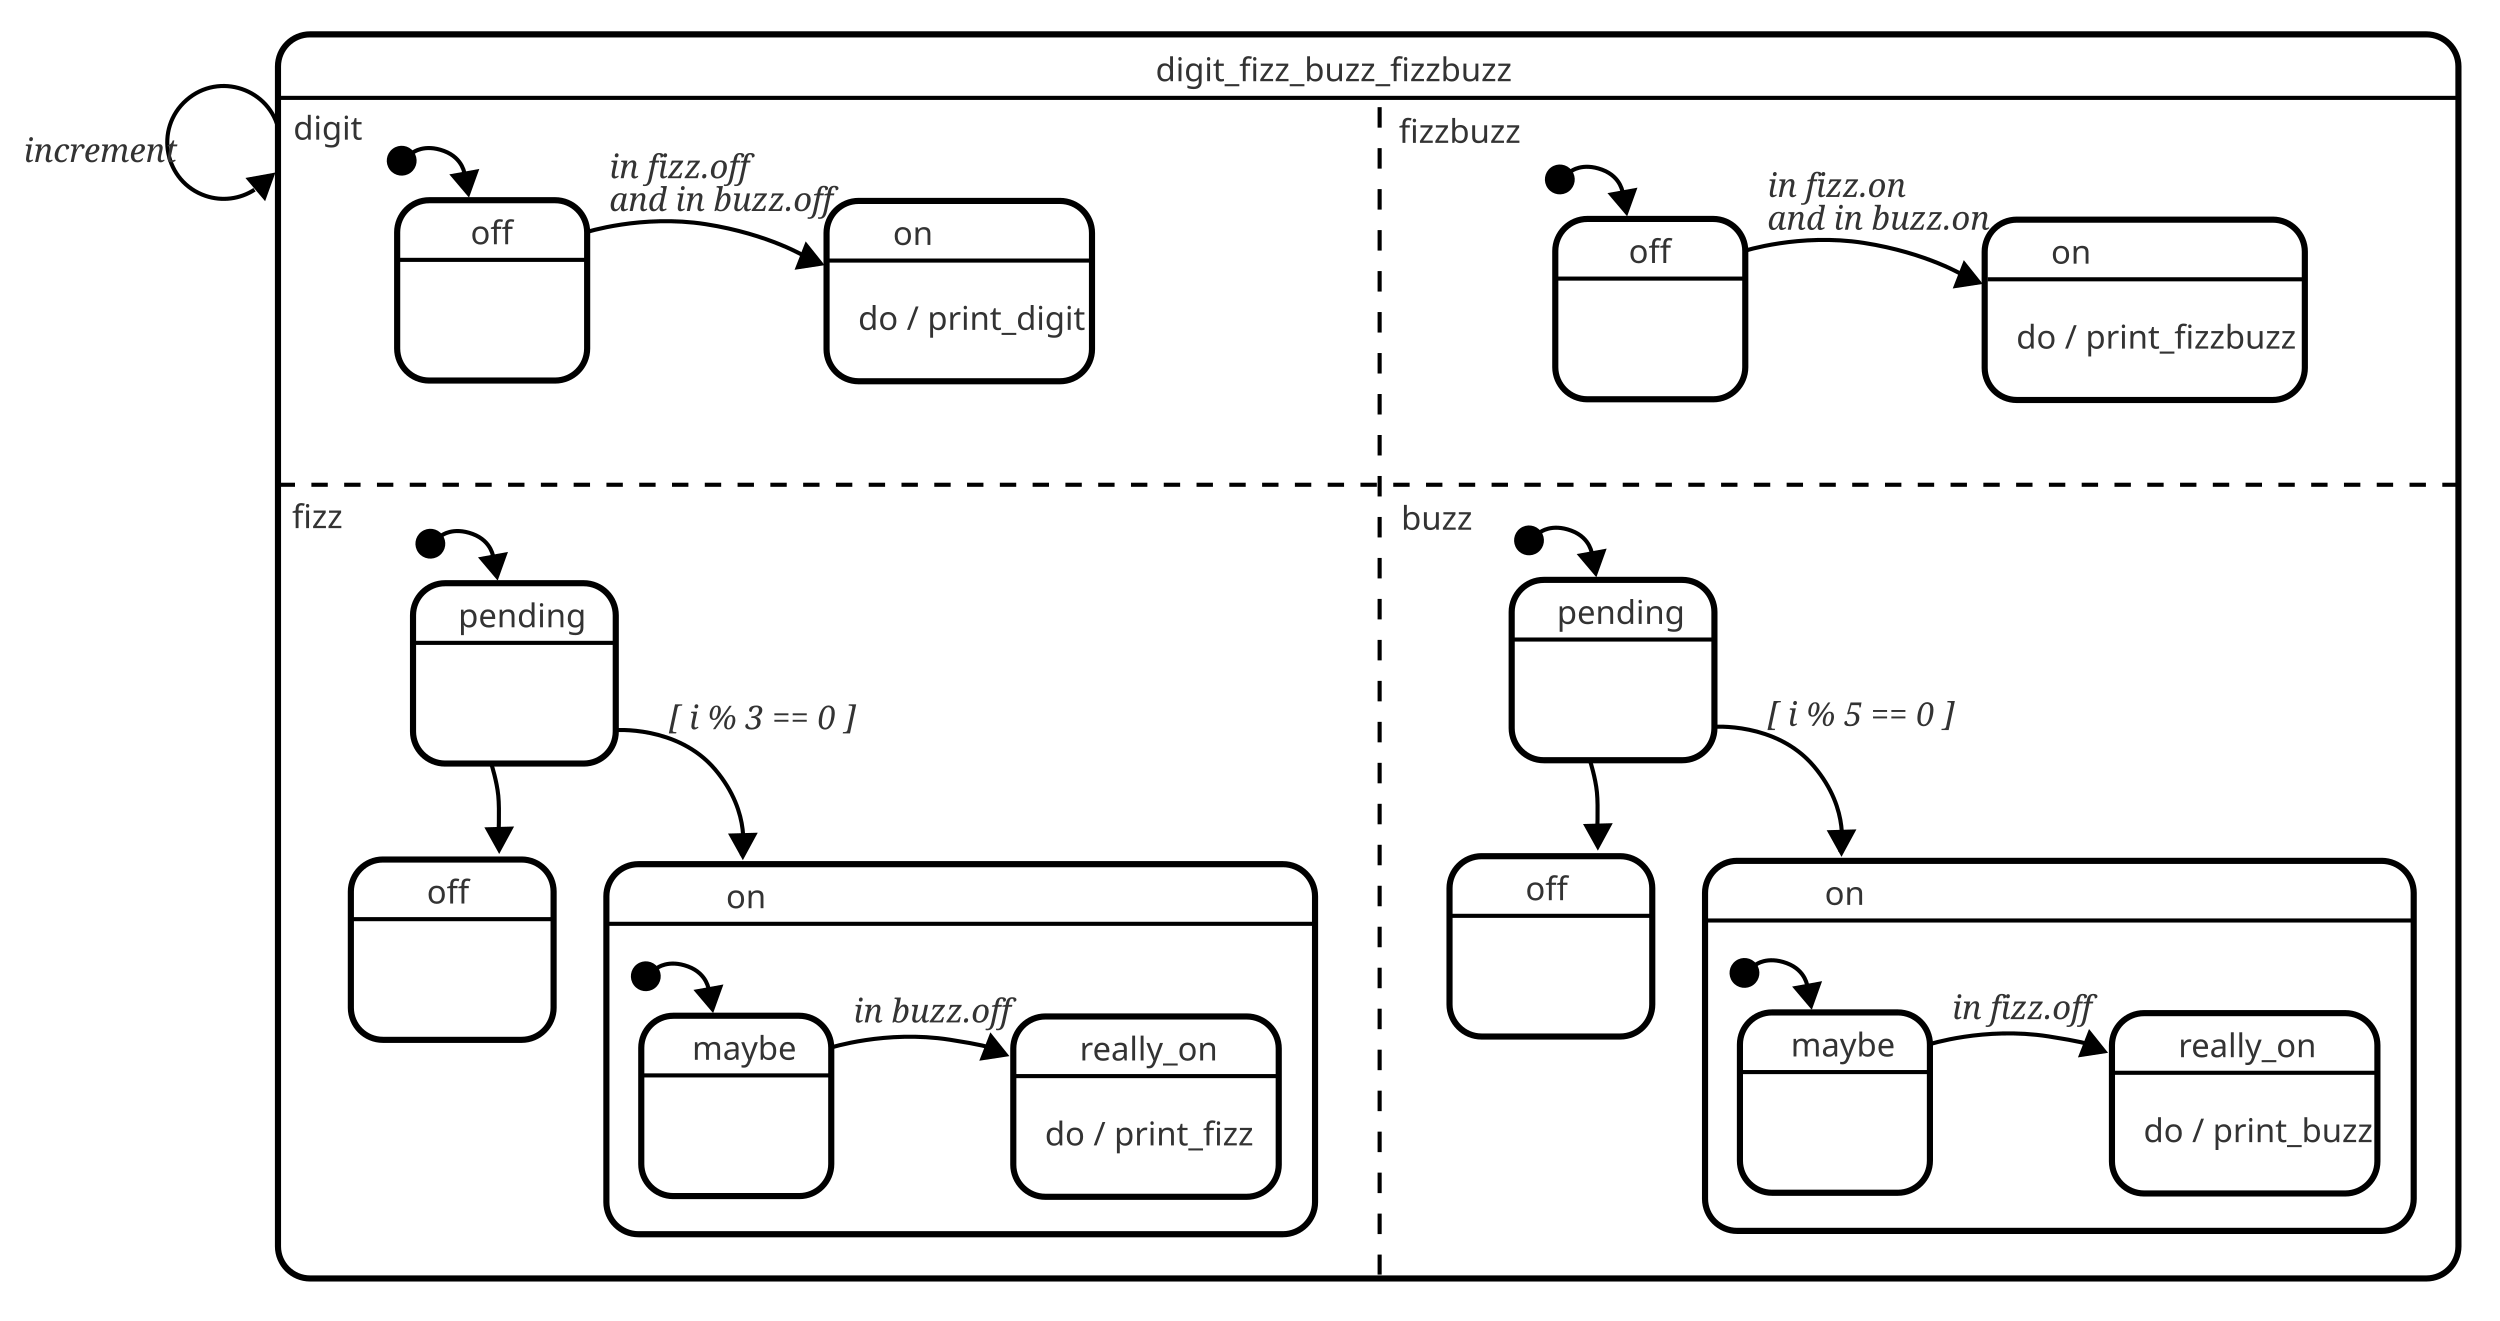
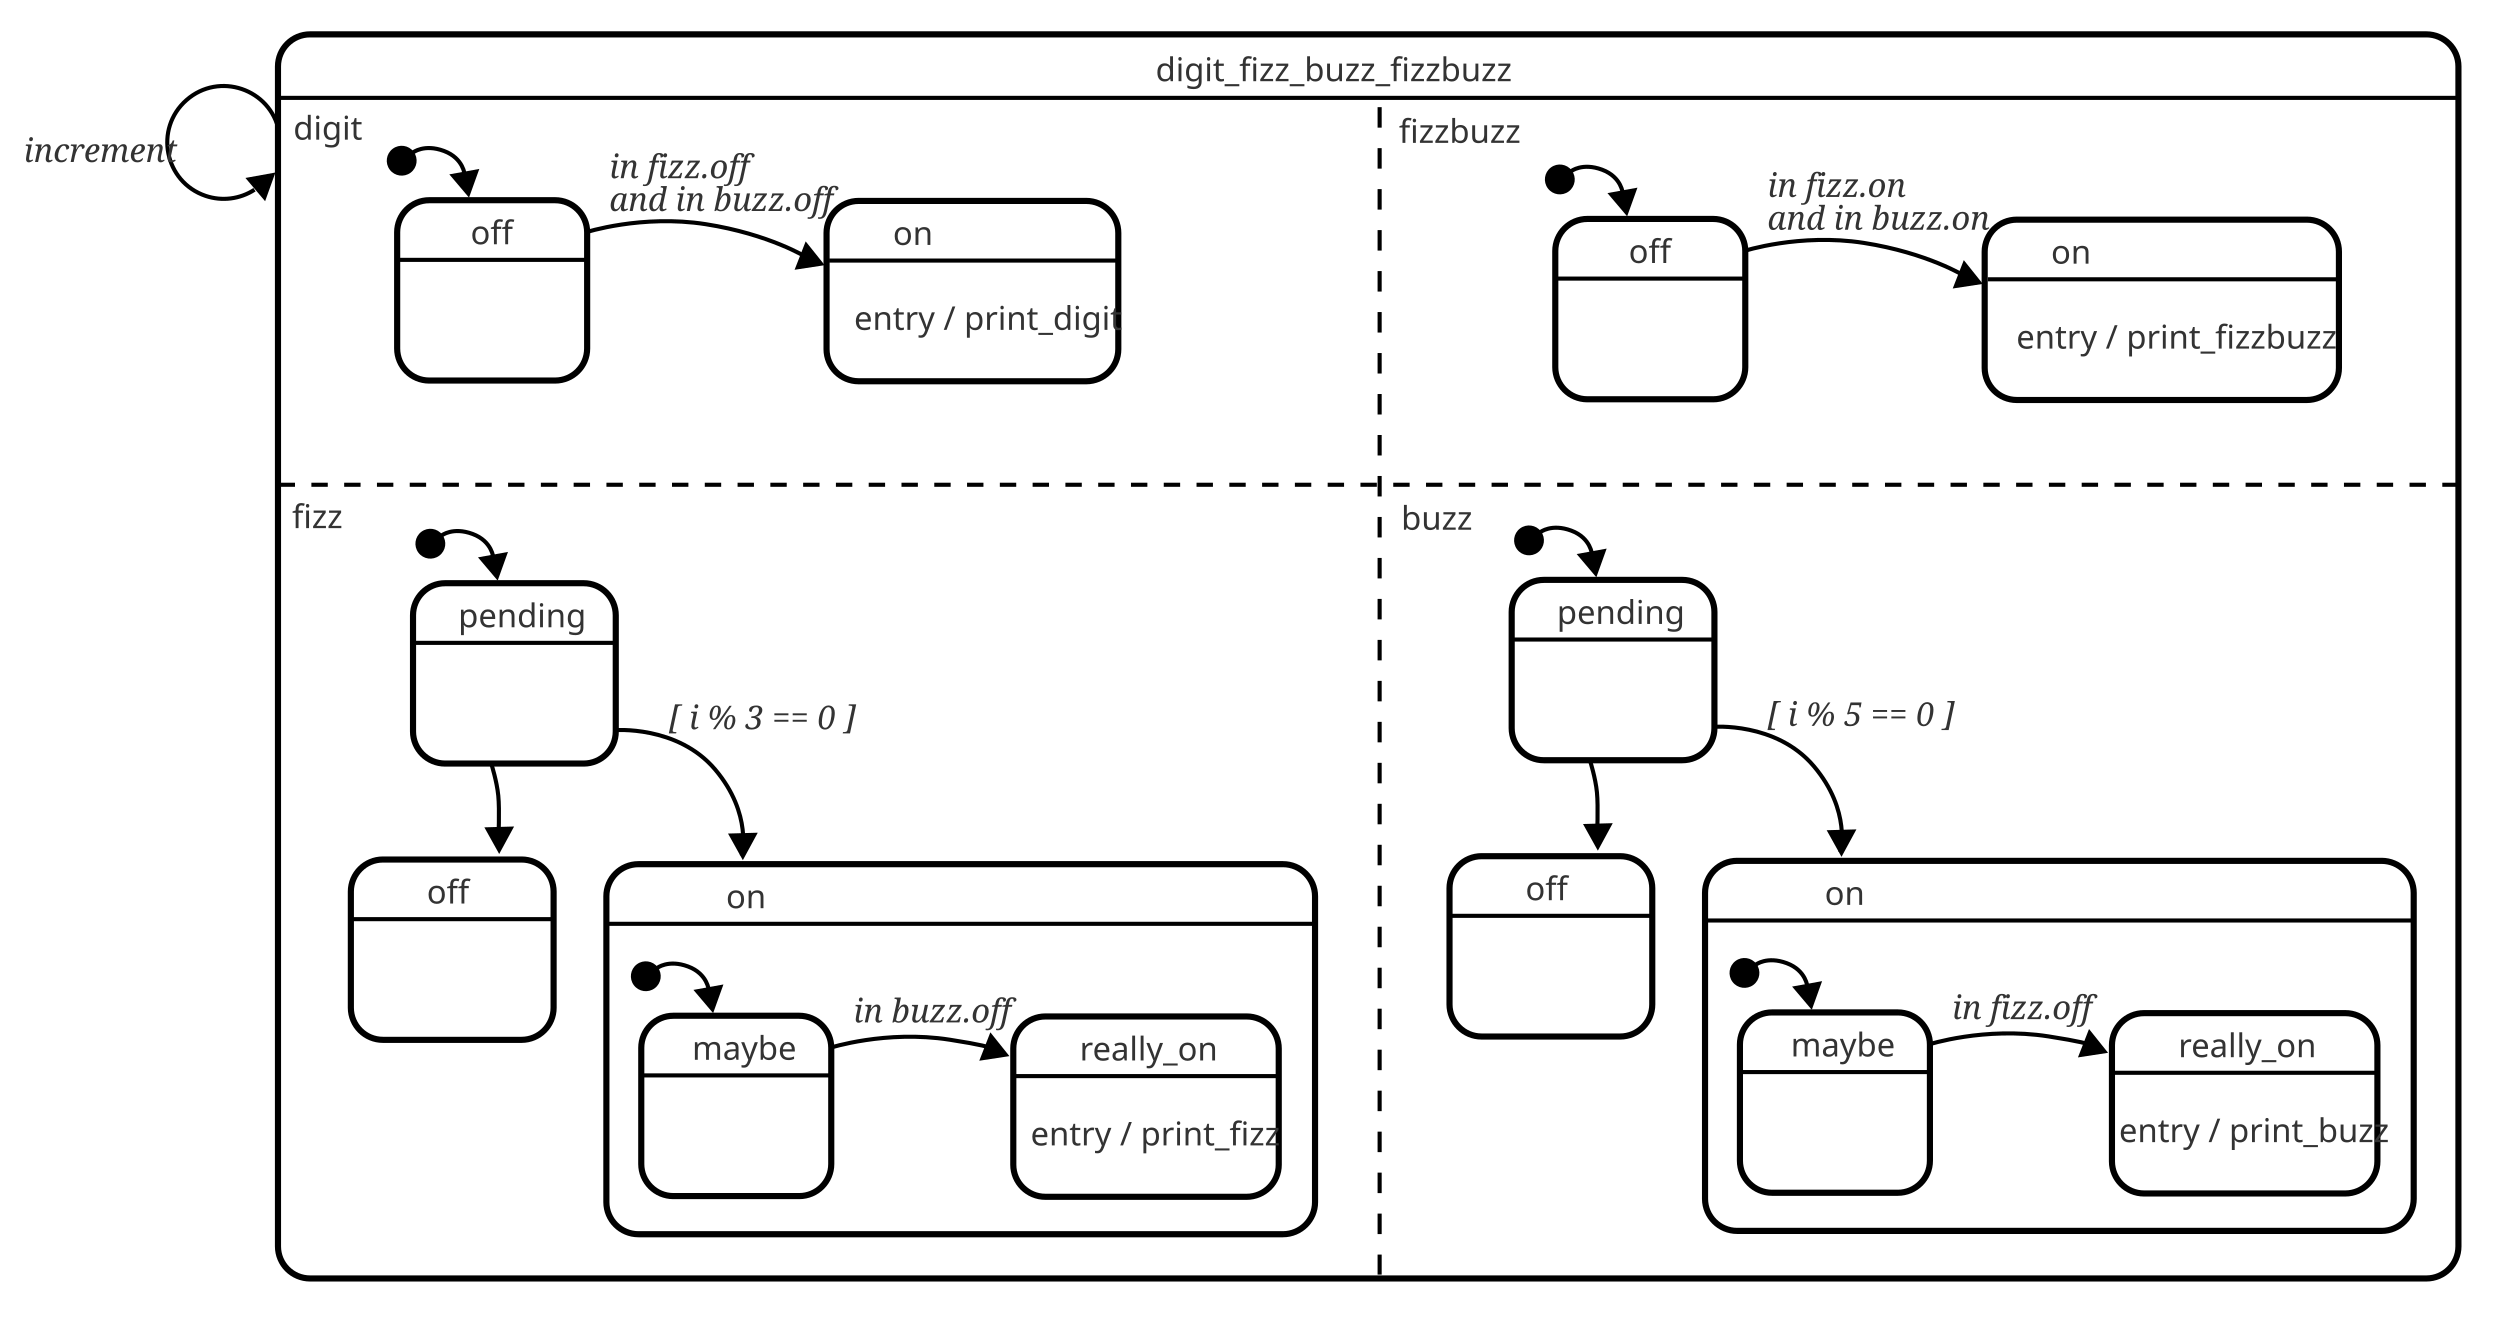
<svg xmlns="http://www.w3.org/2000/svg" xmlns:ns1="https://boxy-svg.com" width="1219px" height="644px" viewBox="-321.893 -20.518 1219.618 644.597">
  <defs>
    <pattern id="pattern-0" x="0" y="0" width="25" height="25" patternUnits="userSpaceOnUse" viewBox="0 0 100 100">
      <rect x="0" y="0" width="50" height="100" style="fill: black;" />
    </pattern>
    <pattern id="pattern-2" x="0" y="0" width="25" height="25" patternUnits="userSpaceOnUse" viewBox="0 0 100 100">
      <rect x="0" y="0" width="50" height="100" style="fill: black;" />
    </pattern>
  </defs>
  <g transform="matrix(1, 0, 0, 1, -150.6493, -36.5755)">
    <rect x="-35.83" y="32.826" width="1064.172" height="607.188" style="fill: none; stroke: rgb(0, 0, 0); stroke-width: 3;" rx="15.659" ry="15.659" />
    <text style="fill: rgb(51, 51, 51); font-family: sans-serif; font-size: 16px; white-space: pre;" x="392.496" y="55.69">digit_fizz_buzz_fizzbuzz</text>
    <line style="stroke: rgb(0, 0, 0); stroke-width: 2px;" x1="-36.69" y1="63.824" x2="1028.094" y2="63.824" />
    <text x="-28.949" y="273.809" style="fill: rgb(51, 51, 51); font-family: sans-serif; font-size: 16px; white-space: pre;">fizz</text>
    <text x="512.339" y="274.602" style="fill: rgb(51, 51, 51); font-family: sans-serif; font-size: 16px; white-space: pre;">buzz</text>
    <text x="511.238" y="85.775" style="fill: rgb(51, 51, 51); font-family: sans-serif; font-size: 16px; white-space: pre;">fizzbuzz</text>
    <text x="-28.334" y="84.229" style="fill: rgb(51, 51, 51); font-family: sans-serif; font-size: 16px; white-space: pre;">digit</text>
  </g>
  <g transform="matrix(1, 0, 0, 1, -44, 10)">
    <g transform="matrix(1, 0, 0, 1, -62, 21)">
      <rect x="-22.315" y="46.198" width="92.725" height="88.013" style="fill: none; stroke: rgb(0, 0, 0); stroke-width: 3;" rx="15.659" ry="15.659" />
      <text x="13.496" y="67.69" style="fill: rgb(51, 51, 51); font-family: sans-serif; font-size: 16px; white-space: pre;">off</text>
      <line style="stroke: rgb(0, 0, 0); stroke-width: 2px;" x1="-21.5" y1="75.308" x2="70.775" y2="75.308" />
    </g>
    <g transform="matrix(1, 0, 0, 1, -143.7331, -11.00229)">
      <ellipse style="" transform="matrix(0.6, 0.8, -0.8, 0.6, 66.68473, -8.839179)" cx="51.177" cy="44.699" rx="7.288" ry="7.288" />
      <path style="stroke: rgb(0, 0, 0); fill: none; stroke-width: 2;" d="M 67.134 54.917 C 67.134 54.917 72.585 50.566 82.249 54.161 C 91.913 57.756 92.4 65.968 92.4 65.968" />
      <path d="M 52.991 13.003 L 60.431 25.89 L 45.55 25.89 L 52.991 13.003 Z" style="" transform="matrix(0.646251, 0.763125, -0.763125, 0.64625, 75.1945, 14.08656)" ns1:shape="triangle 45.55 13.003 14.881 12.887 0.5 0 1@5e4c3892" />
    </g>
    <g transform="matrix(1, 0, 0, 1, -187.7063, 40.66542)">
      <path style="stroke: rgb(0, 0, 0); fill: none; stroke-width: 2;" d="M 195.252 42.259 C 195.252 42.259 222.759 33.346 253.959 38.227 C 285.159 43.108 303.251 54.429 303.251 54.429" />
      <path d="M 52.991 13.003 L 60.431 25.89 L 45.55 25.89 L 52.991 13.003 Z" style="" transform="matrix(0.988555, -0.150861, 0.15086, 0.988555, 248.4216, 41.76243)" ns1:shape="triangle 45.55 13.003 14.881 12.887 0.5 0 1@5e4c3892" />
      <text style="fill: rgb(51, 51, 51); font-family: serif; font-size: 16px; font-style: italic; white-space: pre;" x="211.909" y="31.792" transform="matrix(1, 0, 0, 1, -5, -16)">in fizz.off<tspan x="211.909" dy="1em">​</tspan>and in buzz.off</text>
    </g>
    <g transform="matrix(1, 0, 0, 1, 207.1435, 21.34422)">
-       <rect x="-81.892" y="46.198" width="129.551" height="88.013" style="fill: none; stroke: rgb(0, 0, 0); stroke-width: 3;" rx="15.659" ry="15.659" />
+       <rect x="-81.892" y="46.198" width="142.386" height="88.013" style="fill: none; stroke: rgb(0, 0, 0); stroke-width: 3;" rx="15.659" ry="15.659" />
      <text x="-49.504" y="67.69" style="fill: rgb(51, 51, 51); font-family: sans-serif; font-size: 16px; white-space: pre;">on</text>
-       <line style="stroke: rgb(0, 0, 0); stroke-width: 2px;" x1="-80.755" y1="75.308" x2="48.167" y2="75.308" />
-       <text x="-66.469" y="109.14" style="fill: rgb(51, 51, 51); font-family: sans-serif; font-size: 16px; white-space: pre;">do / print_digit</text>
+       <line style="stroke: rgb(0, 0, 0); stroke-width: 2px;" x1="-80.642" y1="75.308" x2="61.053" y2="75.308" />
+       <text x="-68.469" y="109.14" style="fill: rgb(51, 51, 51); font-family: sans-serif; font-size: 16px; white-space: pre;">entry / print_digit</text>
    </g>
  </g>
  <g>
    <path style="stroke: rgb(0, 0, 0); fill: none; stroke-width: 2px;" d="M -212.997 76.517 C -191.804 76.517 -178.557 53.575 -189.154 35.221 C -199.751 16.867 -226.242 16.867 -236.839 35.221 C -241.064 42.538 -241.694 51.39 -238.55 59.232" transform="matrix(-0.195307, -0.980742, 0.980742, -0.195307, -302.6146, -150.3209)" />
    <path d="M 52.991 13.003 L 60.431 25.89 L 45.55 25.89 L 52.991 13.003 Z" style="" transform="matrix(0.646251, 0.763125, -0.763126, 0.64625, -212.0537, 14.8366)" ns1:shape="triangle 45.55 13.003 14.881 12.887 0.5 0 1@5e4c3892" />
    <text style="fill: rgb(51, 51, 51); font-family: serif; font-size: 16px; font-style: italic; white-space: pre;" x="-310.613" y="58.566">increment</text>
  </g>
  <g transform="matrix(1, 0, 0, 1, -1.65481, -5.17206)">
    <g transform="matrix(1, 0, 0, 1, -90.35694, 223.0958)">
      <rect x="-28.562" y="46.198" width="98.949" height="88.013" style="fill: none; stroke: rgb(0, 0, 0); stroke-width: 3;" rx="15.659" ry="15.659" />
      <text x="-6.504" y="67.69" style="fill: rgb(51, 51, 51); font-family: sans-serif; font-size: 16px; white-space: pre;">pending</text>
      <line style="stroke: rgb(0, 0, 0); stroke-width: 2px;" x1="-27.694" y1="75.308" x2="70.775" y2="75.308" />
    </g>
    <g transform="matrix(1, 0, 0, 1, -172.0901, 191.0935)">
      <ellipse style="" transform="matrix(0.6, 0.8, -0.8, 0.6, 66.68473, -8.839179)" cx="51.177" cy="44.699" rx="7.288" ry="7.288" />
      <path style="stroke: rgb(0, 0, 0); fill: none; stroke-width: 2;" d="M 67.134 54.917 C 67.134 54.917 72.585 50.566 82.249 54.161 C 91.913 57.756 92.4 65.968 92.4 65.968" />
      <path d="M 52.991 13.003 L 60.431 25.89 L 45.55 25.89 L 52.991 13.003 Z" style="" transform="matrix(0.646251, 0.763125, -0.763125, 0.64625, 75.1945, 14.08656)" ns1:shape="triangle 45.55 13.003 14.881 12.887 0.5 0 1@5e4c3892" />
    </g>
    <g transform="matrix(1, 0, 0, 1, -216.0633, 298.7612)">
      <path style="stroke: rgb(0, 0, 0); fill: none; stroke-width: 2;" d="M 195.252 42.259 C 195.252 42.259 226.141 39.658 244.583 61.434 C 263.025 83.21 257.584 103.499 257.584 103.499" />
      <path d="M 52.991 13.003 L 60.431 25.89 L 45.55 25.89 L 52.991 13.003 Z" style="" transform="matrix(0.486196, 0.87385, -0.845777, 0.536652, 250.6306, 39.0117)" ns1:shape="triangle 45.55 13.003 14.881 12.887 0.5 0 1@5e4c3892" />
      <text style="fill: rgb(51, 51, 51); font-family: serif; font-size: 16px; font-style: italic; white-space: pre;" x="221.909" y="41.792">[ i % 3 == 0 ]</text>
    </g>
    <g transform="matrix(1, 0, 0, 1, 57.3406, 360.2173)">
      <rect x="-81.892" y="46.198" width="345.865" height="180.606" style="fill: none; stroke: rgb(0, 0, 0); stroke-width: 3;" rx="15.659" ry="15.659" />
      <text x="-23.504" y="67.69" style="fill: rgb(51, 51, 51); font-family: sans-serif; font-size: 16px; white-space: pre;">on</text>
      <line style="stroke: rgb(0, 0, 0); stroke-width: 2px;" x1="-80.827" y1="75.308" x2="264.273" y2="75.308" />
      <g transform="matrix(1, 0, 0, 1, 19.45272, 52.98053)">
        <g transform="matrix(1, 0, 0, 1, -62, 21)">
          <rect x="-22.315" y="46.198" width="92.725" height="88.013" style="fill: none; stroke: rgb(0, 0, 0); stroke-width: 3;" rx="15.659" ry="15.659" />
          <text x="2.496" y="67.69" style="fill: rgb(51, 51, 51); font-family: sans-serif; font-size: 16px; white-space: pre;">maybe</text>
          <line style="stroke: rgb(0, 0, 0); stroke-width: 2px;" x1="-21.5" y1="75.308" x2="70.775" y2="75.308" />
        </g>
        <g transform="matrix(1, 0, 0, 1, -143.7331, -11.00229)">
          <ellipse style="" transform="matrix(0.6, 0.8, -0.8, 0.6, 66.68473, -8.839179)" cx="51.177" cy="44.699" rx="7.288" ry="7.288" />
          <path style="stroke: rgb(0, 0, 0); fill: none; stroke-width: 2;" d="M 67.134 54.917 C 67.134 54.917 72.585 50.566 82.249 54.161 C 91.913 57.756 92.4 65.968 92.4 65.968" />
          <path d="M 52.991 13.003 L 60.431 25.89 L 45.55 25.89 L 52.991 13.003 Z" style="" transform="matrix(0.646251, 0.763125, -0.763125, 0.64625, 75.1945, 14.08656)" ns1:shape="triangle 45.55 13.003 14.881 12.887 0.5 0 1@5e4c3892" />
        </g>
        <g transform="matrix(1, 0, 0, 1, -187.7063, 40.66542)">
          <path style="stroke: rgb(0, 0, 0); fill: none; stroke-width: 2;" d="M 195.252 42.259 C 195.252 42.259 222.759 33.346 253.959 38.227 C 285.159 43.108 270.973 43.203 270.973 43.203" />
          <path d="M 52.991 13.003 L 60.431 25.89 L 45.55 25.89 L 52.991 13.003 Z" style="" transform="matrix(0.988555, -0.150861, 0.15086, 0.988555, 219.4216, 29.76243)" ns1:shape="triangle 45.55 13.003 14.881 12.887 0.5 0 1@5e4c3892" />
          <text style="fill: rgb(51, 51, 51); font-family: serif; font-size: 16px; font-style: italic; white-space: pre;" x="211.909" y="31.792" transform="matrix(1, 0, 0, 1, -5, -2)">in buzz.off<tspan x="211.909" dy="1em">​</tspan>
          </text>
        </g>
        <g transform="matrix(1, 0, 0, 1, 179.1435, 21.34422)">
          <rect x="-81.892" y="46.198" width="129.551" height="88.013" style="fill: none; stroke: rgb(0, 0, 0); stroke-width: 3;" rx="15.659" ry="15.659" />
          <text x="-49.504" y="67.69" style="fill: rgb(51, 51, 51); font-family: sans-serif; font-size: 16px; white-space: pre;">really_on</text>
          <line style="stroke: rgb(0, 0, 0); stroke-width: 2px;" x1="-80.755" y1="75.308" x2="48.167" y2="75.308" />
-           <text x="-66.469" y="109.14" style="fill: rgb(51, 51, 51); font-family: sans-serif; font-size: 16px; white-space: pre;">do / print_fizz</text>
+           <text x="-73.469" y="109.14" style="fill: rgb(51, 51, 51); font-family: sans-serif; font-size: 16px; white-space: pre;">entry / print_fizz</text>
        </g>
      </g>
    </g>
    <g transform="matrix(1, 0, 0, 1, -120.695, 357.9418)">
      <rect x="-28.562" y="46.198" width="98.949" height="88.013" style="fill: none; stroke: rgb(0, 0, 0); stroke-width: 3;" rx="15.659" ry="15.659" />
      <text x="8.496" y="67.69" style="fill: rgb(51, 51, 51); font-family: sans-serif; font-size: 16px; white-space: pre;">off</text>
      <line style="stroke: rgb(0, 0, 0); stroke-width: 2px;" x1="-27.694" y1="75.308" x2="70.775" y2="75.308" />
    </g>
    <g>
      <path style="stroke: rgb(0, 0, 0); fill: none; stroke-width: 2;" d="M -80.576 357.879 C -80.576 357.879 -78.009 365.929 -77.307 372.976 C -76.605 380.023 -77.254 394.157 -77.254 394.157" />
      <path d="M 52.991 13.003 L 60.431 25.89 L 45.55 25.89 L 52.991 13.003 Z" style="" transform="matrix(0.486196, 0.87385, -0.845777, 0.536652, -84.35033, 334.7433)" ns1:shape="triangle 45.55 13.003 14.881 12.887 0.5 0 1@5e4c3892" />
    </g>
  </g>
  <line style="stroke-width: 2px; stroke: rgb(0, 0, 0); stroke-dasharray: 8px;" x1="-186.176" y1="216.07" x2="877.824" y2="216.07" />
  <line style="stroke-width: 2px; stroke-dasharray: 10px; stroke: rgb(0, 0, 0);" x1="351.181" y1="31.781" x2="351.181" y2="601.556" />
  <g transform="matrix(1, 0, 0, 1, 521.2255, 19.14164)">
    <g transform="matrix(1, 0, 0, 1, -62, 21)">
      <rect x="-22.315" y="46.198" width="92.725" height="88.013" style="fill: none; stroke: rgb(0, 0, 0); stroke-width: 3;" rx="15.659" ry="15.659" />
      <text x="13.496" y="67.69" style="fill: rgb(51, 51, 51); font-family: sans-serif; font-size: 16px; white-space: pre;">off</text>
      <line style="stroke: rgb(0, 0, 0); stroke-width: 2px;" x1="-21.5" y1="75.308" x2="70.775" y2="75.308" />
    </g>
    <g transform="matrix(1, 0, 0, 1, -143.7331, -11.00229)">
      <ellipse style="" transform="matrix(0.6, 0.8, -0.8, 0.6, 66.68473, -8.839179)" cx="51.177" cy="44.699" rx="7.288" ry="7.288" />
      <path style="stroke: rgb(0, 0, 0); fill: none; stroke-width: 2;" d="M 67.134 54.917 C 67.134 54.917 72.585 50.566 82.249 54.161 C 91.913 57.756 92.4 65.968 92.4 65.968" />
      <path d="M 52.991 13.003 L 60.431 25.89 L 45.55 25.89 L 52.991 13.003 Z" style="" transform="matrix(0.646251, 0.763125, -0.763125, 0.64625, 75.1945, 14.08656)" ns1:shape="triangle 45.55 13.003 14.881 12.887 0.5 0 1@5e4c3892" />
    </g>
    <g transform="matrix(1, 0, 0, 1, -187.7063, 40.66542)">
      <path style="stroke: rgb(0, 0, 0); fill: none; stroke-width: 2;" d="M 195.252 42.259 C 195.252 42.259 222.759 33.346 253.959 38.227 C 285.159 43.108 303.251 54.429 303.251 54.429" />
      <path d="M 52.991 13.003 L 60.431 25.89 L 45.55 25.89 L 52.991 13.003 Z" style="" transform="matrix(0.988555, -0.150861, 0.15086, 0.988555, 248.4216, 41.76243)" ns1:shape="triangle 45.55 13.003 14.881 12.887 0.5 0 1@5e4c3892" />
      <text style="fill: rgb(51, 51, 51); font-family: serif; font-size: 16px; font-style: italic; white-space: pre;" x="211.909" y="31.792" transform="matrix(1, 0, 0, 1, -5, -16)">in fizz.on<tspan x="211.909" dy="1em">​</tspan>and in buzz.on</text>
    </g>
    <g transform="matrix(1, 0, 0, 1, 207.1435, 21.34422)">
-       <rect x="-81.892" y="46.198" width="156.256" height="88.013" style="fill: none; stroke: rgb(0, 0, 0); stroke-width: 3;" rx="15.659" ry="15.659" />
+       <rect x="-81.892" y="46.198" width="172.893" height="88.013" style="fill: none; stroke: rgb(0, 0, 0); stroke-width: 3;" rx="15.659" ry="15.659" />
      <text x="-49.504" y="67.69" style="fill: rgb(51, 51, 51); font-family: sans-serif; font-size: 16px; white-space: pre;">on</text>
-       <line style="stroke: rgb(0, 0, 0); stroke-width: 2px;" x1="-80.521" y1="75.308" x2="74.977" y2="75.308" />
-       <text x="-66.469" y="109.14" style="fill: rgb(51, 51, 51); font-family: sans-serif; font-size: 16px; white-space: pre;">do / print_fizzbuzz</text>
+       <line style="stroke: rgb(0, 0, 0); stroke-width: 2px;" x1="-80.375" y1="75.308" x2="91.679" y2="75.308" />
+       <text x="-66.469" y="109.14" style="fill: rgb(51, 51, 51); font-family: sans-serif; font-size: 16px; white-space: pre;">entry / print_fizzbuzz</text>
    </g>
  </g>
  <g transform="matrix(1, 0, 0, 1, 534.5494, -6.79528)">
    <g transform="matrix(1, 0, 0, 1, -90.35694, 223.0958)">
      <rect x="-28.562" y="46.198" width="98.949" height="88.013" style="fill: none; stroke: rgb(0, 0, 0); stroke-width: 3;" rx="15.659" ry="15.659" />
      <text x="-6.504" y="67.69" style="fill: rgb(51, 51, 51); font-family: sans-serif; font-size: 16px; white-space: pre;">pending</text>
      <line style="stroke: rgb(0, 0, 0); stroke-width: 2px;" x1="-27.694" y1="75.308" x2="70.775" y2="75.308" />
    </g>
    <g transform="matrix(1, 0, 0, 1, -172.0901, 191.0935)">
      <ellipse style="" transform="matrix(0.6, 0.8, -0.8, 0.6, 66.68473, -8.839179)" cx="51.177" cy="44.699" rx="7.288" ry="7.288" />
      <path style="stroke: rgb(0, 0, 0); fill: none; stroke-width: 2;" d="M 67.134 54.917 C 67.134 54.917 72.585 50.566 82.249 54.161 C 91.913 57.756 92.4 65.968 92.4 65.968" />
      <path d="M 52.991 13.003 L 60.431 25.89 L 45.55 25.89 L 52.991 13.003 Z" style="" transform="matrix(0.646251, 0.763125, -0.763125, 0.64625, 75.1945, 14.08656)" ns1:shape="triangle 45.55 13.003 14.881 12.887 0.5 0 1@5e4c3892" />
    </g>
    <g transform="matrix(1, 0, 0, 1, -216.0633, 298.7612)">
      <path style="stroke: rgb(0, 0, 0); fill: none; stroke-width: 2;" d="M 195.252 42.259 C 195.252 42.259 226.141 39.658 244.583 61.434 C 263.025 83.21 257.584 103.499 257.584 103.499" />
      <path d="M 52.991 13.003 L 60.431 25.89 L 45.55 25.89 L 52.991 13.003 Z" style="" transform="matrix(0.486196, 0.87385, -0.845777, 0.536652, 250.6306, 39.0117)" ns1:shape="triangle 45.55 13.003 14.881 12.887 0.5 0 1@5e4c3892" />
      <text style="fill: rgb(51, 51, 51); font-family: serif; font-size: 16px; font-style: italic; white-space: pre;" x="221.909" y="41.792">[ i % 5 == 0 ]</text>
    </g>
    <g transform="matrix(1, 0, 0, 1, 57.3406, 360.2173)">
      <rect x="-81.892" y="46.198" width="345.865" height="180.606" style="fill: none; stroke: rgb(0, 0, 0); stroke-width: 3;" rx="15.659" ry="15.659" />
      <text x="-23.504" y="67.69" style="fill: rgb(51, 51, 51); font-family: sans-serif; font-size: 16px; white-space: pre;">on</text>
      <line style="stroke: rgb(0, 0, 0); stroke-width: 2px;" x1="-80.827" y1="75.308" x2="264.273" y2="75.308" />
      <g transform="matrix(1, 0, 0, 1, 19.45272, 52.98053)">
        <g transform="matrix(1, 0, 0, 1, -62, 21)">
          <rect x="-22.315" y="46.198" width="92.725" height="88.013" style="fill: none; stroke: rgb(0, 0, 0); stroke-width: 3;" rx="15.659" ry="15.659" />
          <text x="2.496" y="67.69" style="fill: rgb(51, 51, 51); font-family: sans-serif; font-size: 16px; white-space: pre;">maybe</text>
          <line style="stroke: rgb(0, 0, 0); stroke-width: 2px;" x1="-21.5" y1="75.308" x2="70.775" y2="75.308" />
        </g>
        <g transform="matrix(1, 0, 0, 1, -143.7331, -11.00229)">
          <ellipse style="" transform="matrix(0.6, 0.8, -0.8, 0.6, 66.68473, -8.839179)" cx="51.177" cy="44.699" rx="7.288" ry="7.288" />
          <path style="stroke: rgb(0, 0, 0); fill: none; stroke-width: 2;" d="M 67.134 54.917 C 67.134 54.917 72.585 50.566 82.249 54.161 C 91.913 57.756 92.4 65.968 92.4 65.968" />
          <path d="M 52.991 13.003 L 60.431 25.89 L 45.55 25.89 L 52.991 13.003 Z" style="" transform="matrix(0.646251, 0.763125, -0.763125, 0.64625, 75.1945, 14.08656)" ns1:shape="triangle 45.55 13.003 14.881 12.887 0.5 0 1@5e4c3892" />
        </g>
        <g transform="matrix(1, 0, 0, 1, -187.7063, 40.66542)">
          <path style="stroke: rgb(0, 0, 0); fill: none; stroke-width: 2;" d="M 195.252 42.259 C 195.252 42.259 222.759 33.346 253.959 38.227 C 285.159 43.108 270.973 43.203 270.973 43.203" />
          <path d="M 52.991 13.003 L 60.431 25.89 L 45.55 25.89 L 52.991 13.003 Z" style="" transform="matrix(0.988555, -0.150861, 0.15086, 0.988555, 219.4216, 29.76243)" ns1:shape="triangle 45.55 13.003 14.881 12.887 0.5 0 1@5e4c3892" />
          <text style="fill: rgb(51, 51, 51); font-family: serif; font-size: 16px; font-style: italic; white-space: pre;" x="211.909" y="31.792" transform="matrix(1, 0, 0, 1, -5, -2)">in fizz.off<tspan x="211.909" dy="1em">​</tspan>
          </text>
        </g>
        <g transform="matrix(1, 0, 0, 1, 179.1435, 21.34422)">
          <rect x="-81.892" y="46.198" width="129.551" height="88.013" style="fill: none; stroke: rgb(0, 0, 0); stroke-width: 3;" rx="15.659" ry="15.659" />
          <text x="-49.504" y="67.69" style="fill: rgb(51, 51, 51); font-family: sans-serif; font-size: 16px; white-space: pre;">really_on</text>
          <line style="stroke: rgb(0, 0, 0); stroke-width: 2px;" x1="-80.755" y1="75.308" x2="48.167" y2="75.308" />
-           <text x="-66.469" y="109.14" style="fill: rgb(51, 51, 51); font-family: sans-serif; font-size: 16px; white-space: pre;">do / print_buzz</text>
+           <text x="-78.469" y="109.14" style="fill: rgb(51, 51, 51); font-family: sans-serif; font-size: 16px; white-space: pre;">entry / print_buzz</text>
        </g>
      </g>
    </g>
    <g transform="matrix(1, 0, 0, 1, -120.695, 357.9418)">
      <rect x="-28.562" y="46.198" width="98.949" height="88.013" style="fill: none; stroke: rgb(0, 0, 0); stroke-width: 3;" rx="15.659" ry="15.659" />
      <text x="8.496" y="67.69" style="fill: rgb(51, 51, 51); font-family: sans-serif; font-size: 16px; white-space: pre;">off</text>
      <line style="stroke: rgb(0, 0, 0); stroke-width: 2px;" x1="-27.694" y1="75.308" x2="70.775" y2="75.308" />
    </g>
    <g>
      <path style="stroke: rgb(0, 0, 0); fill: none; stroke-width: 2;" d="M -80.576 357.879 C -80.576 357.879 -78.009 365.929 -77.307 372.976 C -76.605 380.023 -77.254 394.157 -77.254 394.157" />
      <path d="M 52.991 13.003 L 60.431 25.89 L 45.55 25.89 L 52.991 13.003 Z" style="" transform="matrix(0.486196, 0.87385, -0.845777, 0.536652, -84.35033, 334.7433)" ns1:shape="triangle 45.55 13.003 14.881 12.887 0.5 0 1@5e4c3892" />
    </g>
  </g>
</svg>
